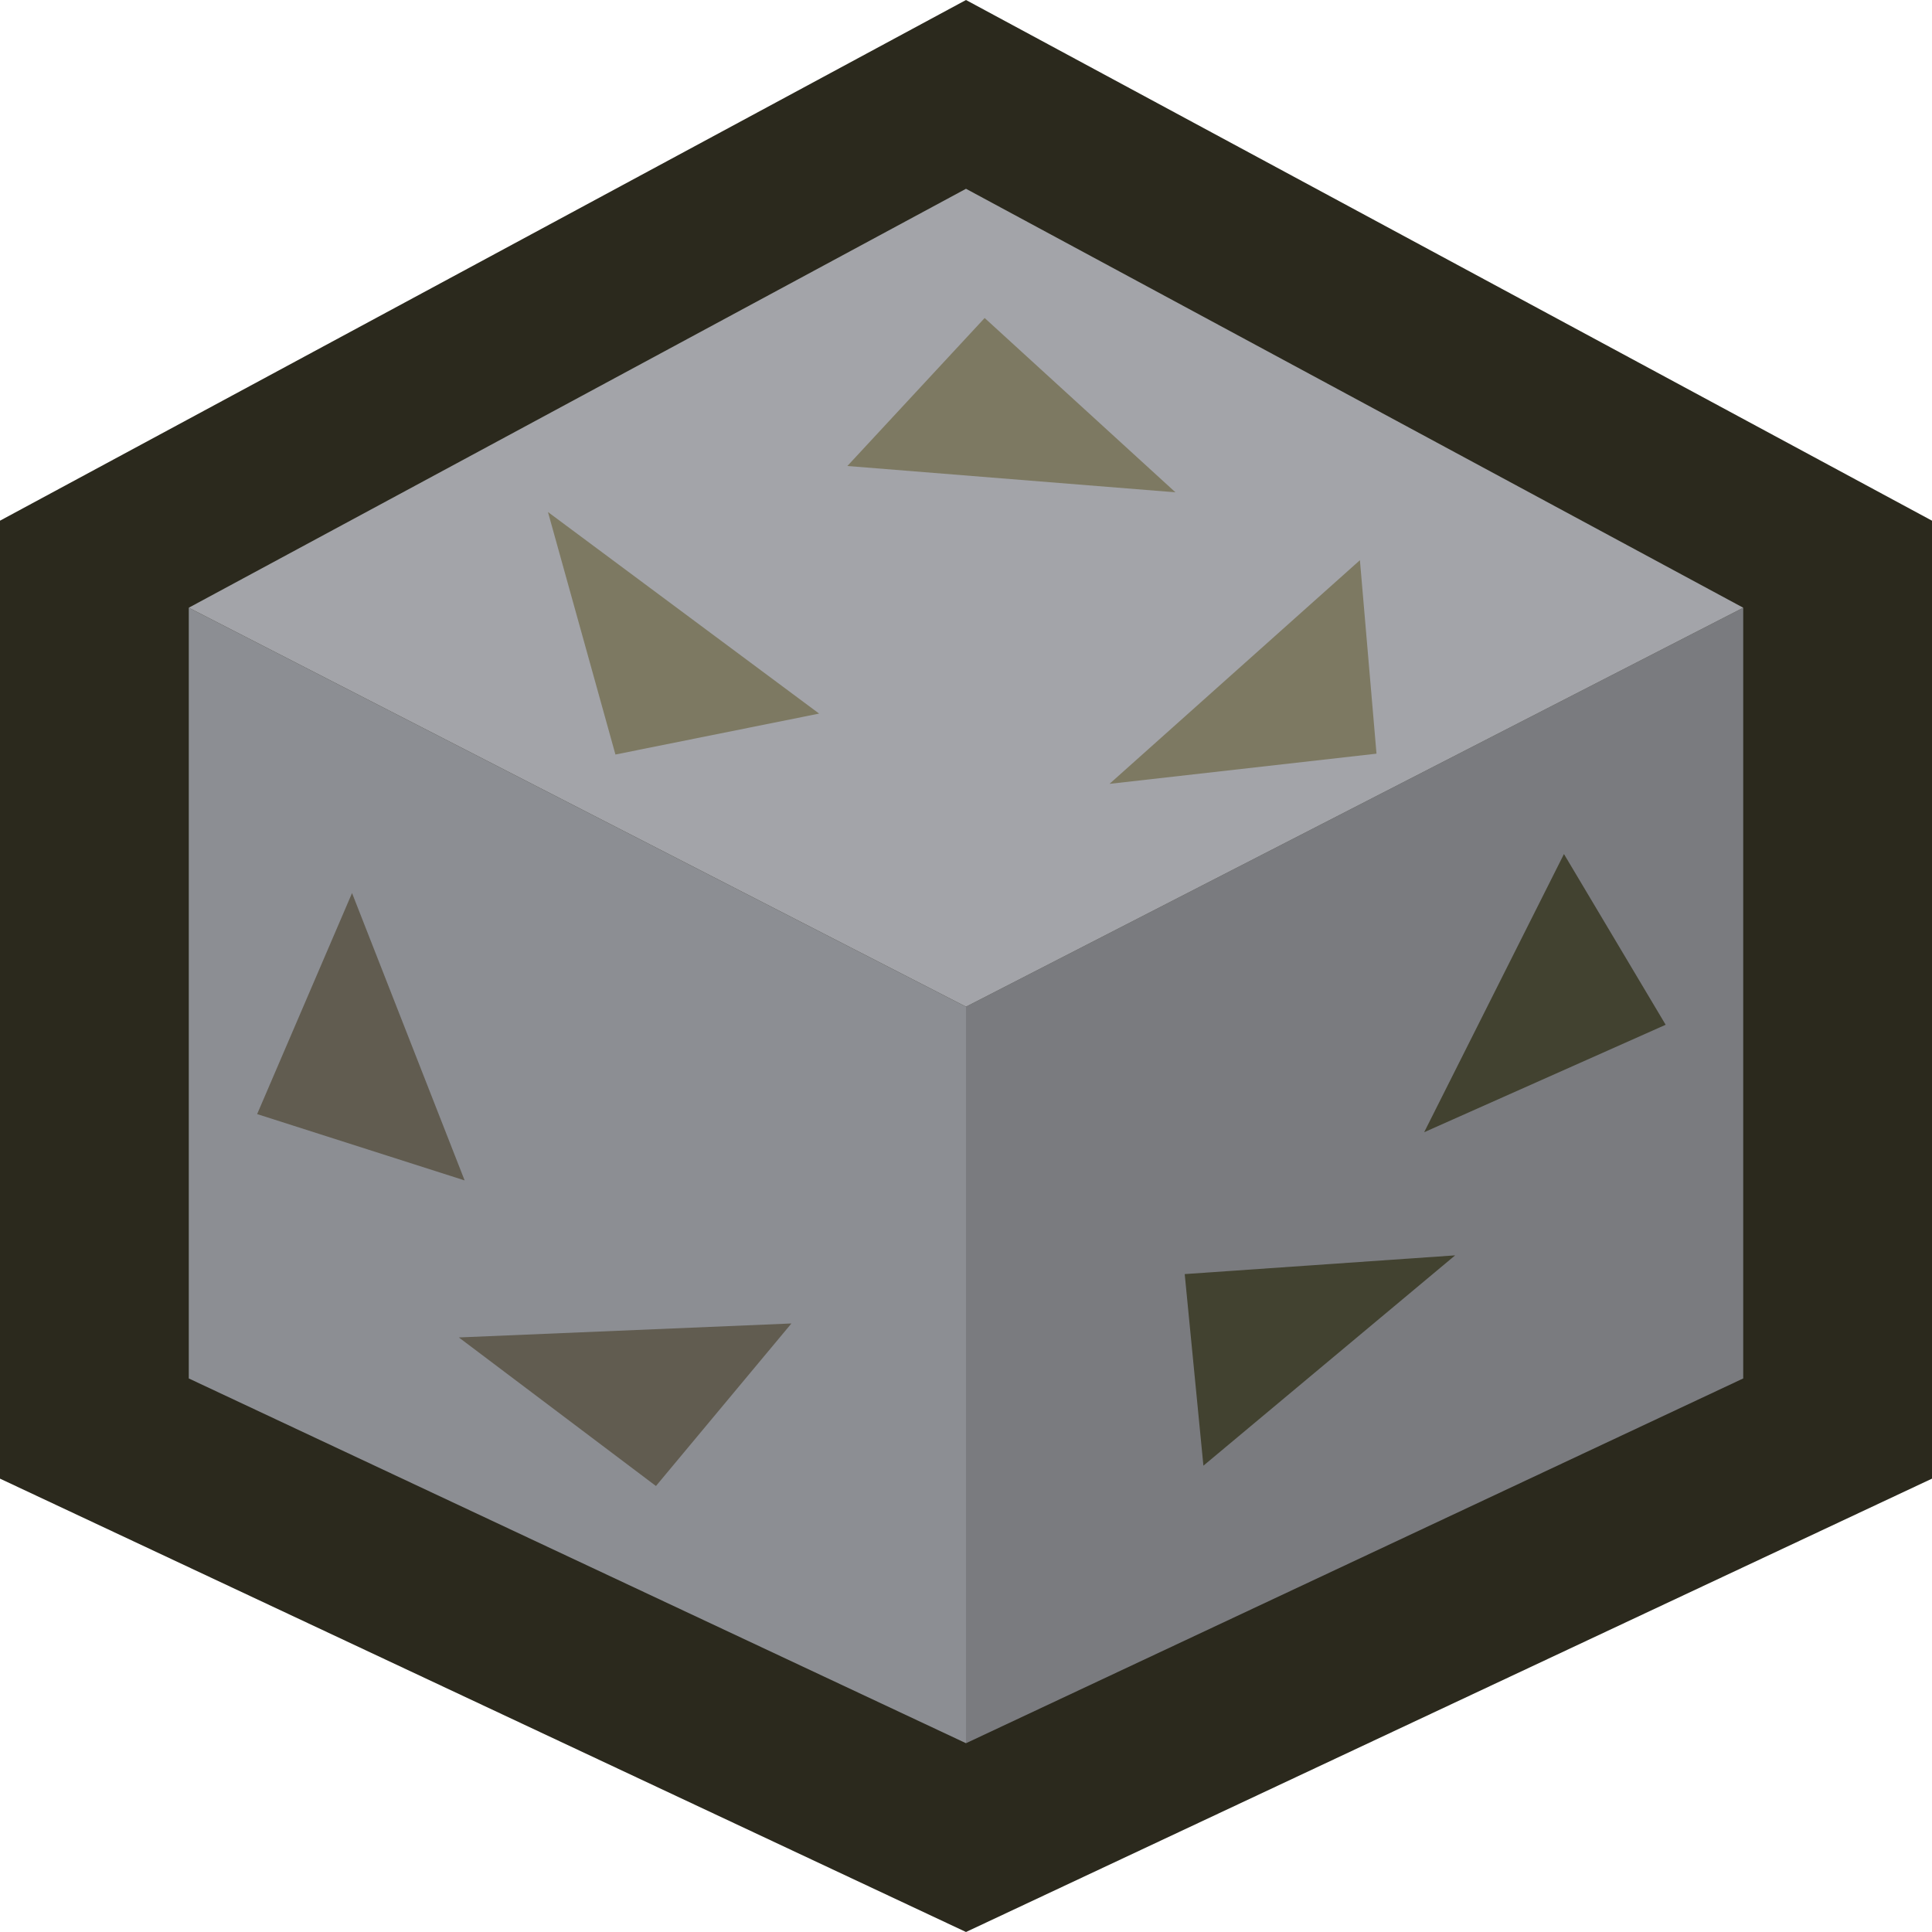
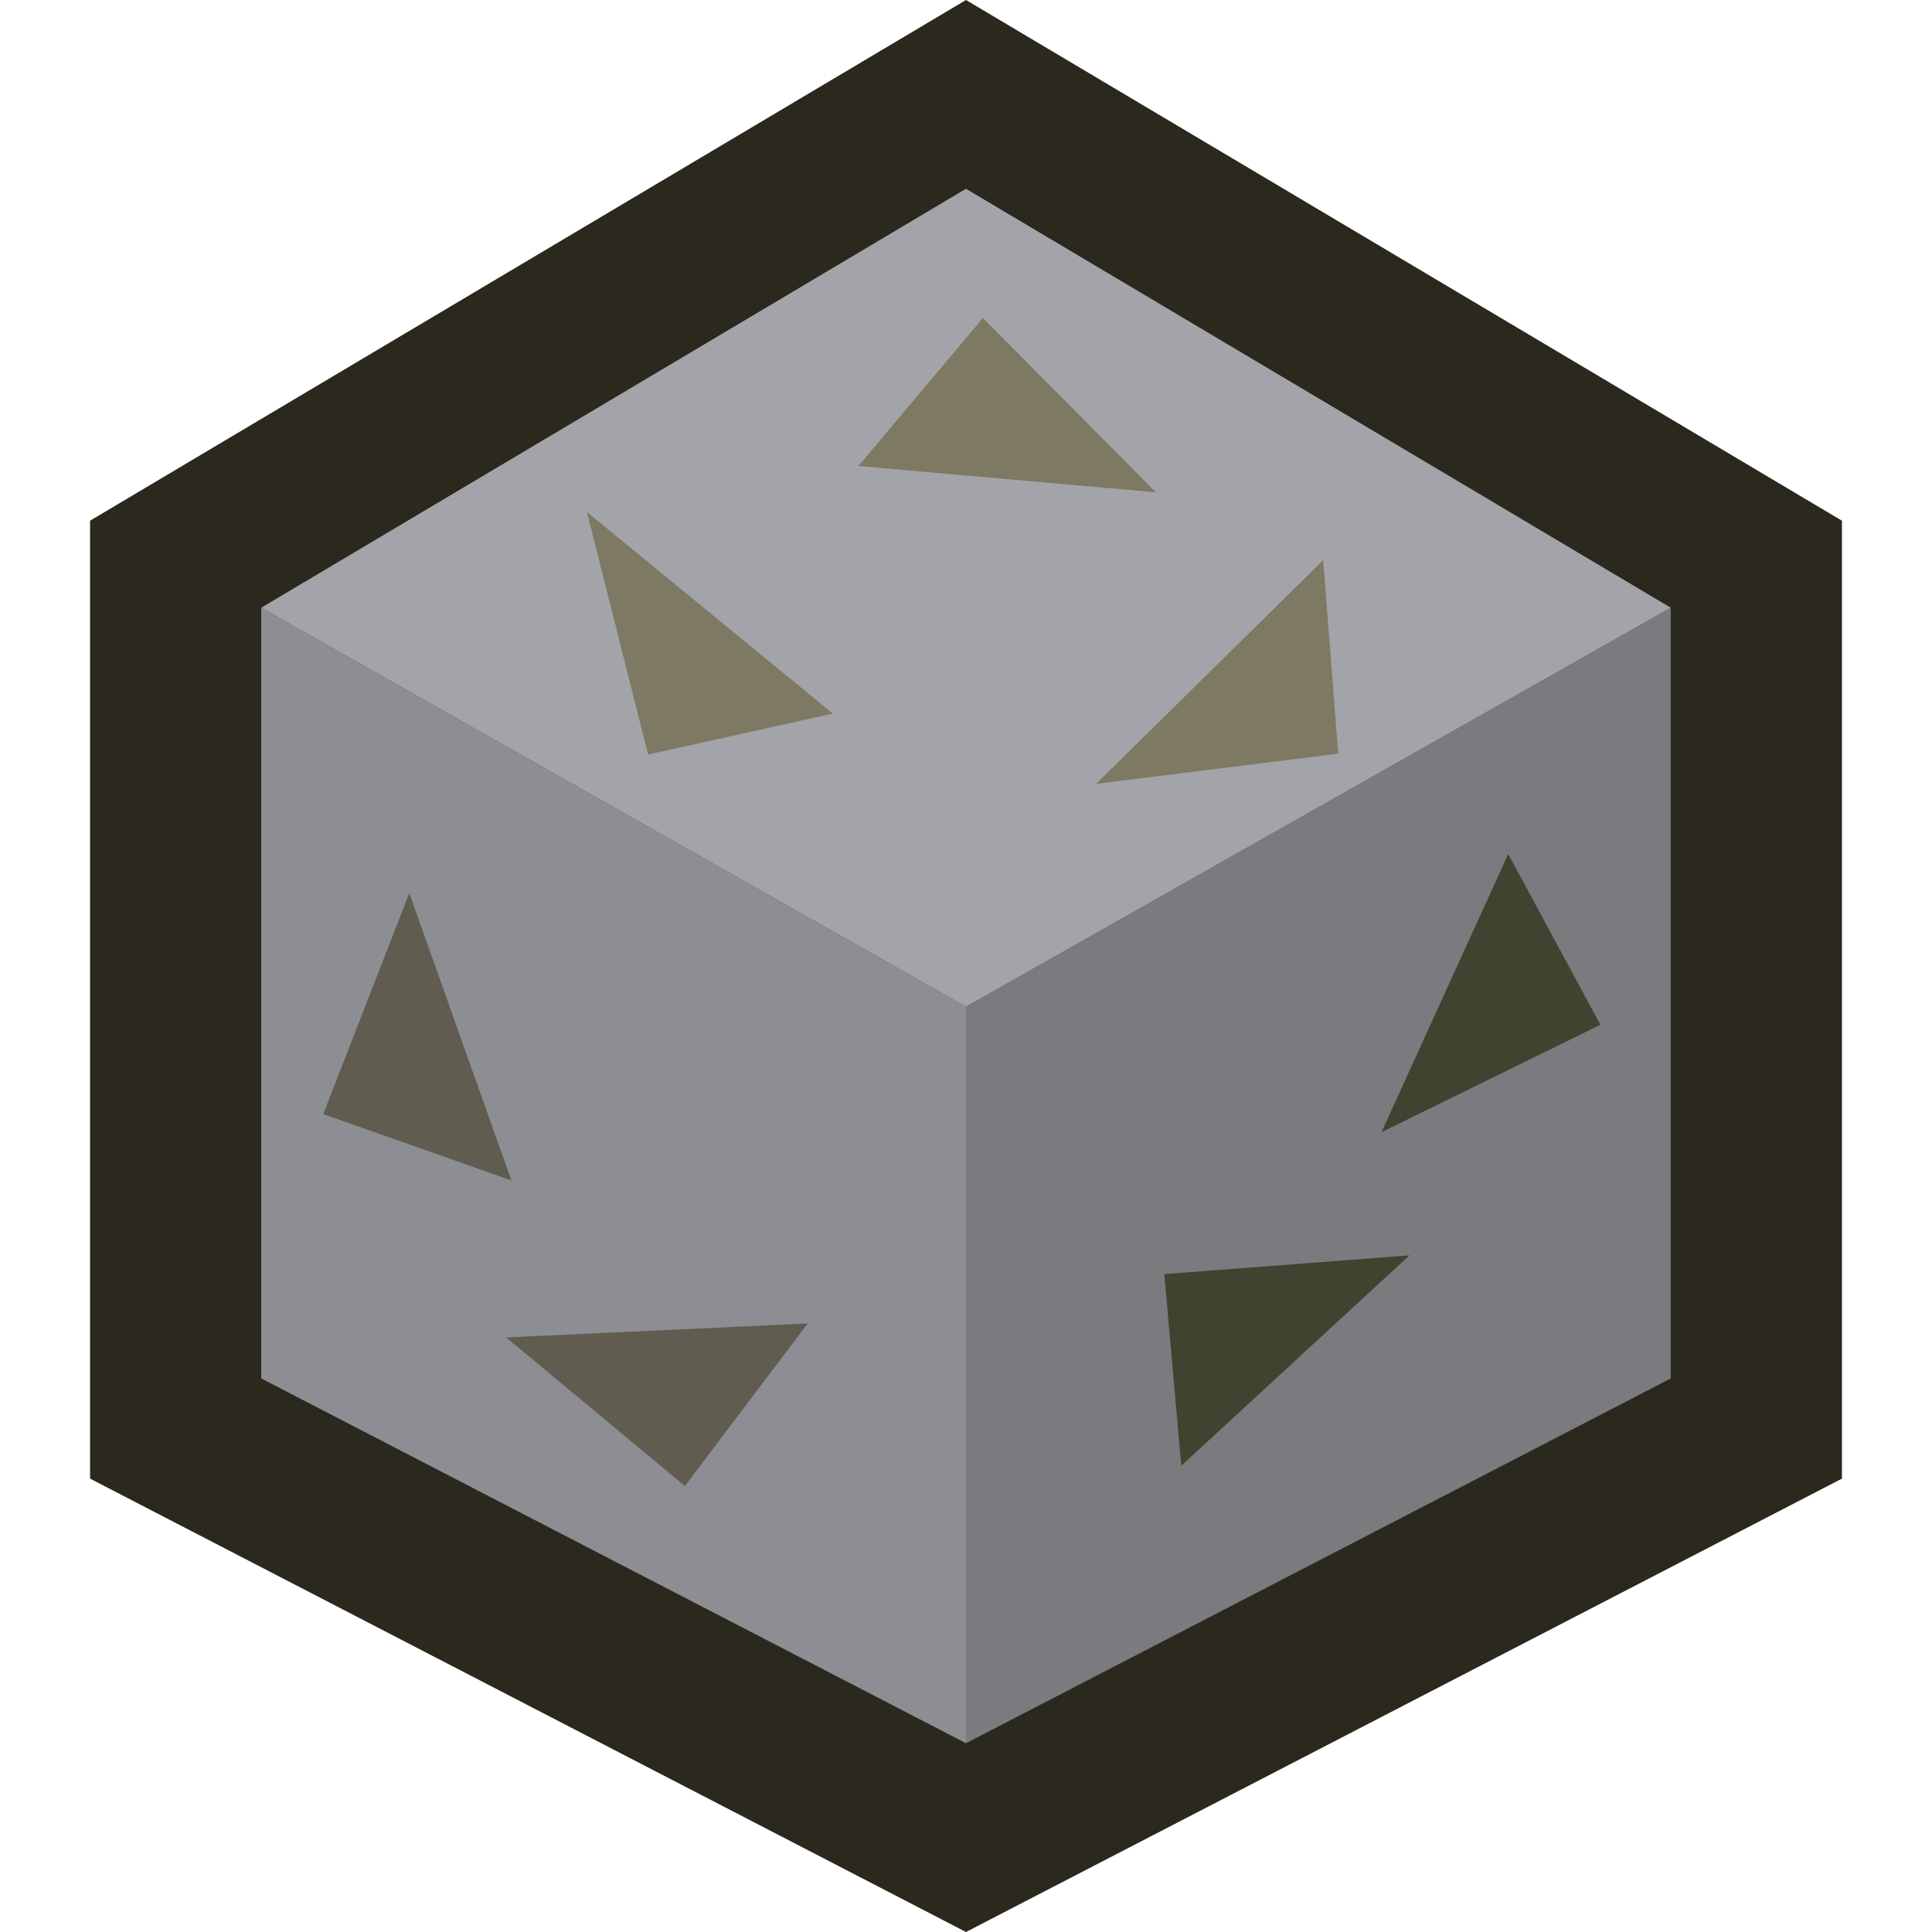
<svg xmlns="http://www.w3.org/2000/svg" width="160cm" height="160cm" viewBox="0 0 160 160" version="1.1" _id="SVGRoot" id="svg26">
  <defs _id="defs402" id="defs8" />
-   <path id="path1249-5" style="fill:#2b291d;fill-opacity:1;stroke:none;stroke-width:0.055px;stroke-linecap:butt;stroke-linejoin:miter;stroke-opacity:1" d="M 80,0 0,43.121 V 122.454 L 80,160 160,122.454 V 43.121 Z" />
-   <path style="fill:#7a7b7f;fill-opacity:1;stroke:none;stroke-width:0.044px;stroke-linecap:butt;stroke-linejoin:miter;stroke-opacity:1" d="M 144.366,50.328 V 114.157 L 80,144.366 V 83.372 Z" id="path1249-7" />
-   <path style="fill:#8c8e93;fill-opacity:1;stroke:none;stroke-width:0.044px;stroke-linecap:butt;stroke-linejoin:miter;stroke-opacity:1" d="m 15.634,50.328 v 63.829 l 64.366,30.208 V 83.372 Z" id="path1249" />
-   <path id="rect1458" style="fill:#a3a4a9;fill-opacity:1;stroke-width:20.035;stroke-linejoin:bevel;stop-color:#000000" d="M 80,15.634 144.366,50.328 80,83.372 15.634,50.328 Z" />
-   <g id="g4133" transform="matrix(1.305654,0,0,1.135609,-24.44128,-4.990284)">
+   <path id="path1249-5" style="fill:#2b291d;fill-opacity:1;stroke:none;stroke-width:0.052px;stroke-linecap:butt;stroke-linejoin:miter;stroke-opacity:1" d="M 80,-9.0000002e-7 7.459,43.121 V 122.454 L 80,160 152.541,122.454 V 43.121 Z" />
+   <path style="fill:#7a7b7f;fill-opacity:1;stroke:none;stroke-width:0.042px;stroke-linecap:butt;stroke-linejoin:miter;stroke-opacity:1" d="M 138.364,50.328 V 114.157 L 80,144.366 V 83.372 Z" id="path1249-7" />
+   <path style="fill:#8c8e93;fill-opacity:1;stroke:none;stroke-width:0.042px;stroke-linecap:butt;stroke-linejoin:miter;stroke-opacity:1" d="m 21.636,50.328 v 63.829 L 80,144.366 V 83.372 Z" id="path1249" />
+   <path id="rect1458" style="fill:#a3a4a9;fill-opacity:1;stroke-width:19.078;stroke-linejoin:bevel;stop-color:#000000" d="M 80,15.634 138.364,50.328 80,83.372 21.636,50.328 Z" />
+   <g id="g4133" transform="matrix(1.183913,0,0,1.135609,-14.70301,-4.990285)">
    <path style="fill:#615c50;fill-opacity:1;stroke:none;stroke-width:0.026px;stroke-linecap:butt;stroke-linejoin:miter;stroke-opacity:1" d="M 35.03,85.641 48.191,90.478 41.049,69.522 Z" id="path3843" />
    <path style="fill:#7d7962;fill-opacity:1;stroke:none;stroke-width:0.026px;stroke-linecap:butt;stroke-linejoin:miter;stroke-opacity:1" d="M 106.029,59.357 104.977,45.247 89.094,61.558 Z" id="path3843-2-3" />
    <path style="fill:#7d7962;fill-opacity:1;stroke:none;stroke-width:0.026px;stroke-linecap:butt;stroke-linejoin:miter;stroke-opacity:1" d="M 57.756,59.419 70.676,56.434 53.476,41.734 Z" id="path3843-2-3-3" />
    <path style="fill:#424230;fill-opacity:1;stroke:none;stroke-width:0.026px;stroke-linecap:butt;stroke-linejoin:miter;stroke-opacity:1" d="M 124.37,79.127 117.919,66.676 109.052,86.963 Z" id="path3843-7" />
    <path style="fill:#424230;fill-opacity:1;stroke:none;stroke-width:0.026px;stroke-linecap:butt;stroke-linejoin:miter;stroke-opacity:1" d="M 93.864,97.309 95.05,111.281 111.017,95.943 Z" id="path3843-3" />
    <path style="fill:#615c50;fill-opacity:1;stroke:none;stroke-width:0.026px;stroke-linecap:butt;stroke-linejoin:miter;stroke-opacity:1" d="m 60.326,112.763 8.592,-11.853 -21.094,1.019 z" id="path3843-6" />
    <path style="fill:#7d7962;fill-opacity:1;stroke:none;stroke-width:0.026px;stroke-linecap:butt;stroke-linejoin:miter;stroke-opacity:1" d="M 81.175,27.585 72.467,38.378 93.276,40.296 Z" id="path3843-29-9" />
  </g>
</svg>
